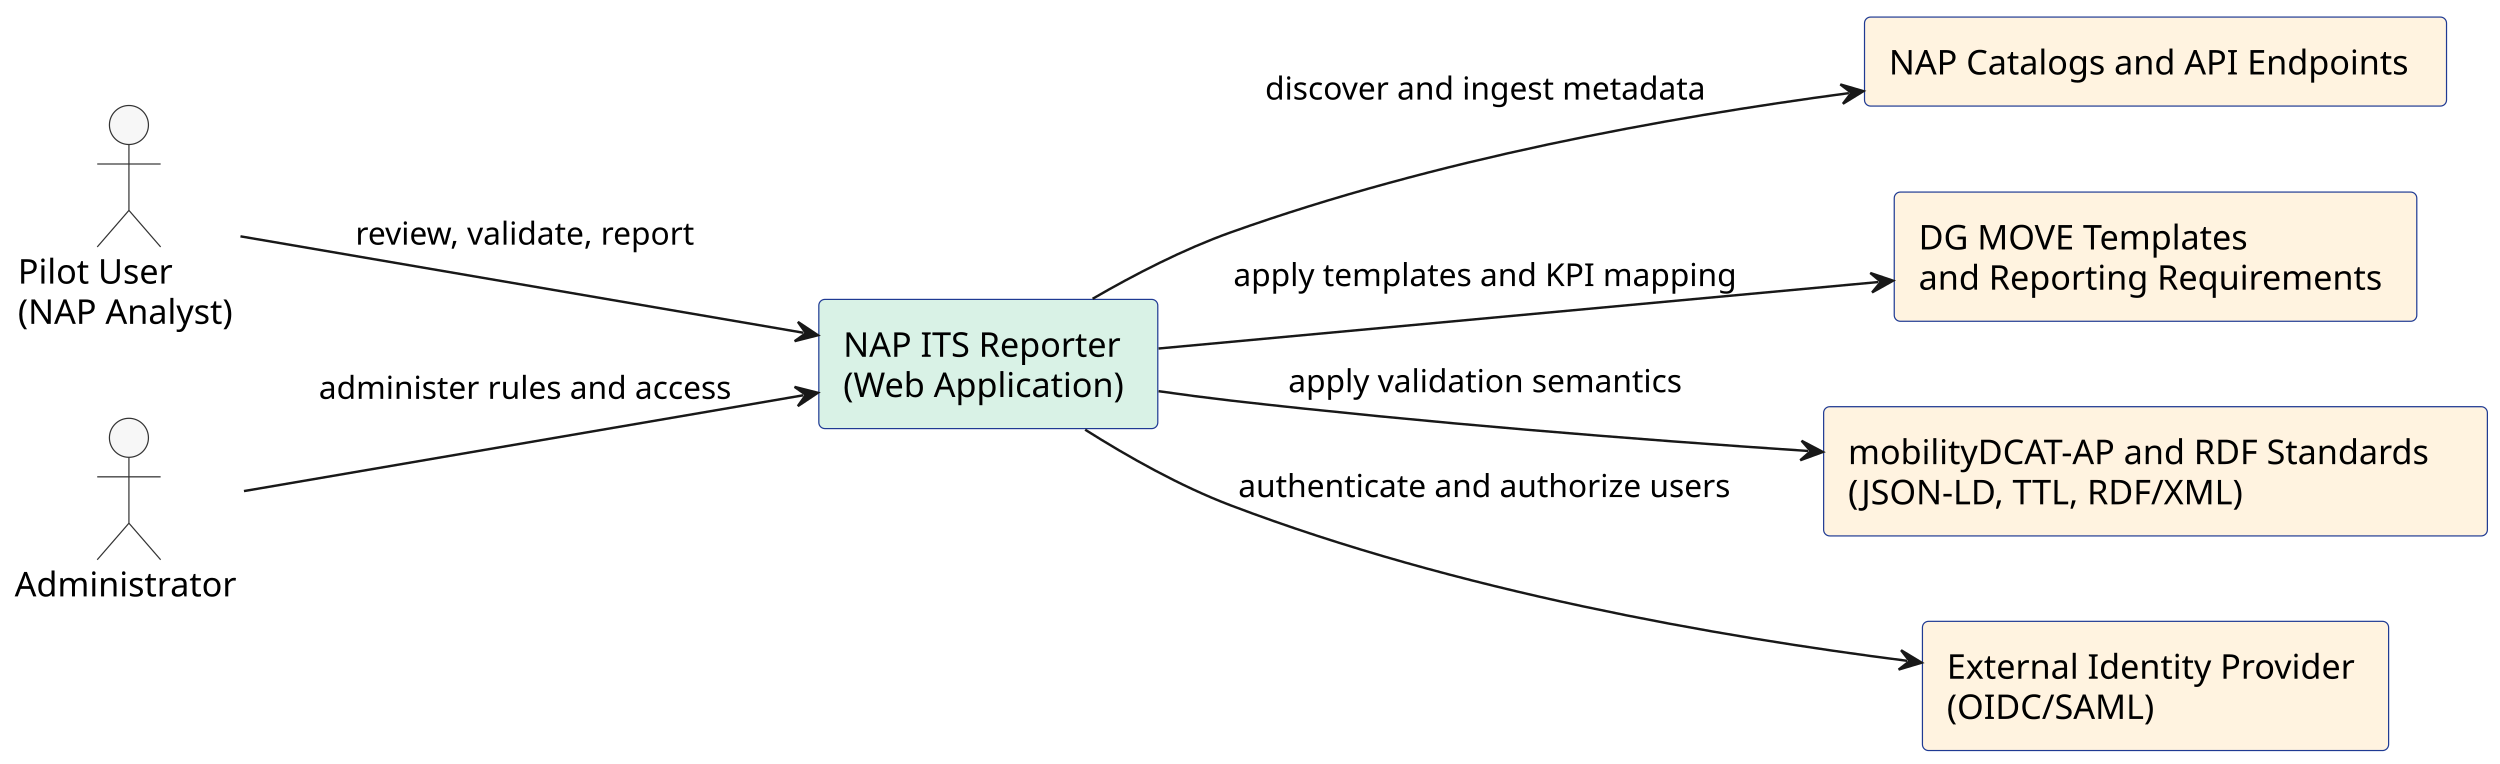
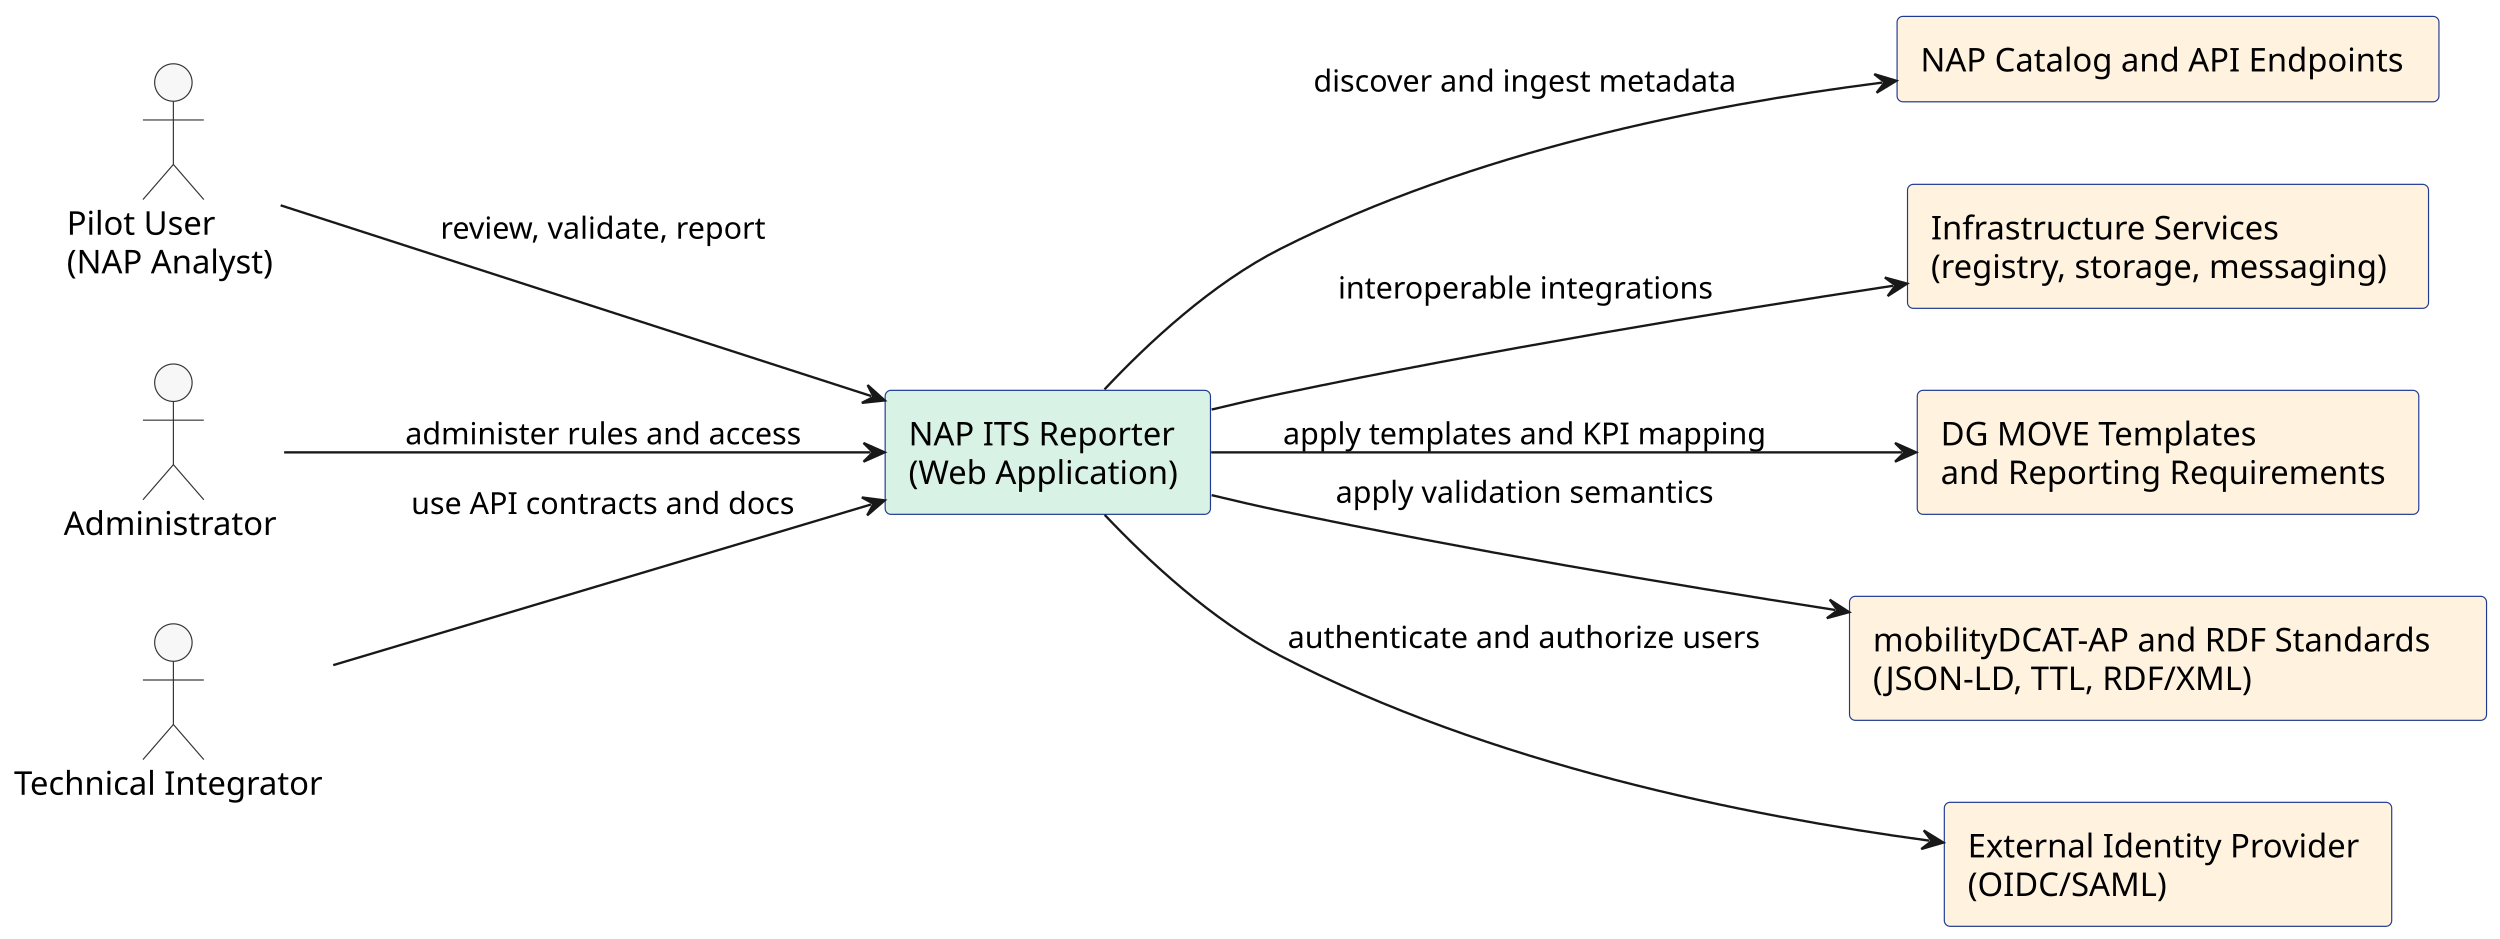
- <svg xmlns="http://www.w3.org/2000/svg" contentStyleType="text/css" data-diagram-type="DESCRIPTION" height="313px" preserveAspectRatio="none" style="width:1025px;height:313px;background:#FFFFFF;" version="1.1" viewBox="0 0 1025 313" width="1025px" zoomAndPan="magnify">
+ <svg xmlns="http://www.w3.org/2000/svg" contentStyleType="text/css" data-diagram-type="DESCRIPTION" height="401px" preserveAspectRatio="none" style="width:1068px;height:401px;background:#FFFFFF;" version="1.1" viewBox="0 0 1068 401" width="1068px" zoomAndPan="magnify">
  <defs />
  <g>
    <g class="entity" data-entity="U1" data-source-line="16" data-uid="ent0002" id="entity_U1">
-       <ellipse cx="52.864" cy="51.25" fill="#F7F7F7" rx="8" ry="8" style="stroke:#333333;stroke-width:0.5;" />
-       <path d="M52.864,59.25 L52.864,86.25 M39.864,67.25 L65.864,67.25 M52.864,86.25 L39.864,101.25 M52.864,86.25 L65.864,101.25" fill="none" style="stroke:#333333;stroke-width:0.5;" />
-       <text fill="#000000" font-family="sans-serif" font-size="14" lengthAdjust="spacing" textLength="64.463" x="7.32" y="116.285">Pilot User</text>
-       <text fill="#000000" font-family="sans-serif" font-size="14" lengthAdjust="spacing" textLength="91.089" x="7.32" y="132.773">(NAP Analyst)</text>
+       <ellipse cx="74.064" cy="35.25" fill="#F7F7F7" rx="8" ry="8" style="stroke:#333333;stroke-width:0.5;" />
+       <path d="M74.064,43.25 L74.064,70.25 M61.064,51.25 L87.064,51.25 M74.064,70.25 L61.064,85.25 M74.064,70.25 L87.064,85.25" fill="none" style="stroke:#333333;stroke-width:0.5;" />
+       <text fill="#000000" font-family="sans-serif" font-size="14" lengthAdjust="spacing" textLength="64.463" x="28.52" y="100.285">Pilot User</text>
+       <text fill="#000000" font-family="sans-serif" font-size="14" lengthAdjust="spacing" textLength="91.089" x="28.52" y="116.773">(NAP Analyst)</text>
    </g>
    <g class="entity" data-entity="U2" data-source-line="17" data-uid="ent0003" id="entity_U2">
-       <ellipse cx="52.86" cy="179.5" fill="#F7F7F7" rx="8" ry="8" style="stroke:#333333;stroke-width:0.5;" />
-       <path d="M52.86,187.5 L52.86,214.5 M39.86,195.5 L65.86,195.5 M52.86,214.5 L39.86,229.5 M52.86,214.5 L65.86,229.5" fill="none" style="stroke:#333333;stroke-width:0.5;" />
-       <text fill="#000000" font-family="sans-serif" font-size="14" lengthAdjust="spacing" textLength="93.721" x="6" y="244.535">Administrator</text>
+       <ellipse cx="74.07" cy="163.5" fill="#F7F7F7" rx="8" ry="8" style="stroke:#333333;stroke-width:0.5;" />
+       <path d="M74.07,171.5 L74.07,198.5 M61.07,179.5 L87.07,179.5 M74.07,198.5 L61.07,213.5 M74.07,198.5 L87.07,213.5" fill="none" style="stroke:#333333;stroke-width:0.5;" />
+       <text fill="#000000" font-family="sans-serif" font-size="14" lengthAdjust="spacing" textLength="93.721" x="27.21" y="228.535">Administrator</text>
    </g>
-     <g class="entity" data-entity="APP" data-source-line="19" data-uid="ent0004" id="entity_APP">
-       <rect fill="#D9F2E6" height="52.977" rx="2.5" ry="2.5" style="stroke:#1F3A93;stroke-width:0.5;" width="138.973" x="335.72" y="122.75" />
-       <text fill="#000000" font-family="sans-serif" font-size="14" lengthAdjust="spacing" textLength="115.582" x="345.72" y="146.285">NAP ITS Reporter</text>
-       <text fill="#000000" font-family="sans-serif" font-size="14" lengthAdjust="spacing" textLength="118.973" x="345.72" y="162.773">(Web Application)</text>
+     <g class="entity" data-entity="U3" data-source-line="18" data-uid="ent0004" id="entity_U3">
+       <ellipse cx="74.069" cy="274.5" fill="#F7F7F7" rx="8" ry="8" style="stroke:#333333;stroke-width:0.5;" />
+       <path d="M74.069,282.5 L74.069,309.5 M61.069,290.5 L87.069,290.5 M74.069,309.5 L61.069,324.5 M74.069,309.5 L87.069,324.5" fill="none" style="stroke:#333333;stroke-width:0.5;" />
+       <text fill="#000000" font-family="sans-serif" font-size="14" lengthAdjust="spacing" textLength="136.138" x="6" y="339.535">Technical Integrator</text>
    </g>
-     <g class="entity" data-entity="NAP" data-source-line="21" data-uid="ent0005" id="entity_NAP">
-       <rect fill="#FFF3E0" height="36.488" rx="2.5" ry="2.5" style="stroke:#1F3A93;stroke-width:0.5;" width="238.627" x="764.45" y="7" />
-       <text fill="#000000" font-family="sans-serif" font-size="14" lengthAdjust="spacing" textLength="218.627" x="774.45" y="30.535">NAP Catalogs and API Endpoints</text>
+     <g class="entity" data-entity="APP" data-source-line="20" data-uid="ent0005" id="entity_APP">
+       <rect fill="#D9F2E6" height="52.977" rx="2.5" ry="2.5" style="stroke:#1F3A93;stroke-width:0.5;" width="138.973" x="378.14" y="166.75" />
+       <text fill="#000000" font-family="sans-serif" font-size="14" lengthAdjust="spacing" textLength="115.582" x="388.14" y="190.285">NAP ITS Reporter</text>
+       <text fill="#000000" font-family="sans-serif" font-size="14" lengthAdjust="spacing" textLength="118.973" x="388.14" y="206.773">(Web Application)</text>
    </g>
-     <g class="entity" data-entity="DGMOVE" data-source-line="22" data-uid="ent0006" id="entity_DGMOVE">
-       <rect fill="#FFF3E0" height="52.977" rx="2.5" ry="2.5" style="stroke:#1F3A93;stroke-width:0.5;" width="214.243" x="776.64" y="78.75" />
-       <text fill="#000000" font-family="sans-serif" font-size="14" lengthAdjust="spacing" textLength="139.624" x="786.64" y="102.285">DG MOVE Templates</text>
-       <text fill="#000000" font-family="sans-serif" font-size="14" lengthAdjust="spacing" textLength="194.243" x="786.64" y="118.773">and Reporting Requirements</text>
+     <g class="entity" data-entity="NAP" data-source-line="22" data-uid="ent0006" id="entity_NAP">
+       <rect fill="#FFF3E0" height="36.488" rx="2.5" ry="2.5" style="stroke:#1F3A93;stroke-width:0.5;" width="231.49" x="810.43" y="7" />
+       <text fill="#000000" font-family="sans-serif" font-size="14" lengthAdjust="spacing" textLength="211.49" x="820.43" y="30.535">NAP Catalog and API Endpoints</text>
    </g>
-     <g class="entity" data-entity="STD" data-source-line="23" data-uid="ent0007" id="entity_STD">
-       <rect fill="#FFF3E0" height="52.977" rx="2.5" ry="2.5" style="stroke:#1F3A93;stroke-width:0.5;" width="272.137" x="747.69" y="166.75" />
-       <text fill="#000000" font-family="sans-serif" font-size="14" lengthAdjust="spacing" textLength="252.137" x="757.69" y="190.285">mobilityDCAT-AP and RDF Standards</text>
-       <text fill="#000000" font-family="sans-serif" font-size="14" lengthAdjust="spacing" textLength="173.633" x="757.69" y="206.773">(JSON-LD, TTL, RDF/XML)</text>
+     <g class="entity" data-entity="INFRA" data-source-line="23" data-uid="ent0007" id="entity_INFRA">
+       <rect fill="#FFF3E0" height="52.977" rx="2.5" ry="2.5" style="stroke:#1F3A93;stroke-width:0.5;" width="222.576" x="814.89" y="78.75" />
+       <text fill="#000000" font-family="sans-serif" font-size="14" lengthAdjust="spacing" textLength="151.642" x="824.89" y="102.285">Infrastructure Services</text>
+       <text fill="#000000" font-family="sans-serif" font-size="14" lengthAdjust="spacing" textLength="202.576" x="824.89" y="118.773">(registry, storage, messaging)</text>
    </g>
-     <g class="entity" data-entity="IDP" data-source-line="24" data-uid="ent0008" id="entity_IDP">
-       <rect fill="#FFF3E0" height="52.977" rx="2.5" ry="2.5" style="stroke:#1F3A93;stroke-width:0.5;" width="191.131" x="788.2" y="254.75" />
-       <text fill="#000000" font-family="sans-serif" font-size="14" lengthAdjust="spacing" textLength="171.131" x="798.2" y="278.285">External Identity Provider</text>
-       <text fill="#000000" font-family="sans-serif" font-size="14" lengthAdjust="spacing" textLength="88.252" x="798.2" y="294.773">(OIDC/SAML)</text>
+     <g class="entity" data-entity="DGMOVE" data-source-line="24" data-uid="ent0008" id="entity_DGMOVE">
+       <rect fill="#FFF3E0" height="52.977" rx="2.5" ry="2.5" style="stroke:#1F3A93;stroke-width:0.5;" width="214.243" x="819.06" y="166.75" />
+       <text fill="#000000" font-family="sans-serif" font-size="14" lengthAdjust="spacing" textLength="139.624" x="829.06" y="190.285">DG MOVE Templates</text>
+       <text fill="#000000" font-family="sans-serif" font-size="14" lengthAdjust="spacing" textLength="194.243" x="829.06" y="206.773">and Reporting Requirements</text>
    </g>
-     <g class="link" data-entity-1="U1" data-entity-2="APP" data-source-line="26" data-uid="lnk9" id="link_U1_APP">
-       <path d="M98.59,96.9 C158.45,107.15 259.276,124.417 329.436,136.437" fill="none" id="U1-to-APP" style="stroke:#181818;stroke-width:1;" />
-       <polygon fill="#181818" points="335.35,137.45,327.155,131.988,330.422,136.606,325.804,139.873,335.35,137.45" style="stroke:#181818;stroke-width:1;" />
-       <text fill="#000000" font-family="sans-serif" font-size="13" lengthAdjust="spacing" textLength="144.561" x="145.72" y="100.308">review, validate, report</text>
+     <g class="entity" data-entity="STD" data-source-line="25" data-uid="ent0009" id="entity_STD">
+       <rect fill="#FFF3E0" height="52.977" rx="2.5" ry="2.5" style="stroke:#1F3A93;stroke-width:0.5;" width="272.137" x="790.11" y="254.75" />
+       <text fill="#000000" font-family="sans-serif" font-size="14" lengthAdjust="spacing" textLength="252.137" x="800.11" y="278.285">mobilityDCAT-AP and RDF Standards</text>
+       <text fill="#000000" font-family="sans-serif" font-size="14" lengthAdjust="spacing" textLength="173.633" x="800.11" y="294.773">(JSON-LD, TTL, RDF/XML)</text>
    </g>
-     <g class="link" data-entity-1="U2" data-entity-2="APP" data-source-line="27" data-uid="lnk10" id="link_U2_APP">
-       <path d="M100.02,201.34 C160.13,191.04 259.806,173.973 329.406,162.053" fill="none" id="U2-to-APP" style="stroke:#181818;stroke-width:1;" />
-       <polygon fill="#181818" points="335.32,161.04,325.774,158.617,330.392,161.884,327.124,166.502,335.32,161.04" style="stroke:#181818;stroke-width:1;" />
-       <text fill="#000000" font-family="sans-serif" font-size="13" lengthAdjust="spacing" textLength="174.91" x="130.72" y="163.538">administer rules and access</text>
+     <g class="entity" data-entity="IDP" data-source-line="26" data-uid="ent0010" id="entity_IDP">
+       <rect fill="#FFF3E0" height="52.977" rx="2.5" ry="2.5" style="stroke:#1F3A93;stroke-width:0.5;" width="191.131" x="830.61" y="342.75" />
+       <text fill="#000000" font-family="sans-serif" font-size="14" lengthAdjust="spacing" textLength="171.131" x="840.61" y="366.285">External Identity Provider</text>
+       <text fill="#000000" font-family="sans-serif" font-size="14" lengthAdjust="spacing" textLength="88.252" x="840.61" y="382.773">(OIDC/SAML)</text>
    </g>
-     <g class="link" data-entity-1="APP" data-entity-2="NAP" data-source-line="29" data-uid="lnk11" id="link_APP_NAP">
-       <path d="M447.97,122.5 C464.99,112.63 485.22,102.18 504.69,95.24 C588.79,65.27 682.273,48.305 758.043,38.175" fill="none" id="APP-to-NAP" style="stroke:#181818;stroke-width:1;" />
-       <polygon fill="#181818" points="763.99,37.38,754.539,34.608,759.034,38.043,755.599,42.537,763.99,37.38" style="stroke:#181818;stroke-width:1;" />
-       <text fill="#000000" font-family="sans-serif" font-size="13" lengthAdjust="spacing" textLength="185.758" x="518.69" y="40.828">discover and ingest metadata</text>
+     <g class="link" data-entity-1="U1" data-entity-2="APP" data-source-line="28" data-uid="lnk11" id="link_U1_APP">
+       <path d="M119.89,87.72 C184.06,108.44 296.971,144.906 372.26,169.226" fill="none" id="U1-to-APP" style="stroke:#181818;stroke-width:1;" />
+       <polygon fill="#181818" points="377.97,171.07,370.635,164.497,373.212,169.533,368.176,172.11,377.97,171.07" style="stroke:#181818;stroke-width:1;" />
+       <text fill="#000000" font-family="sans-serif" font-size="13" lengthAdjust="spacing" textLength="144.561" x="188.14" y="101.988">review, validate, report</text>
    </g>
-     <g class="link" data-entity-1="APP" data-entity-2="DGMOVE" data-source-line="30" data-uid="lnk12" id="link_APP_DGMOVE">
-       <path d="M474.99,142.89 C553.87,135.61 678.135,124.132 770.175,115.632" fill="none" id="APP-to-DGMOVE" style="stroke:#181818;stroke-width:1;" />
-       <polygon fill="#181818" points="776.15,115.08,766.82,111.925,771.171,115.54,767.556,119.891,776.15,115.08" style="stroke:#181818;stroke-width:1;" />
-       <text fill="#000000" font-family="sans-serif" font-size="13" lengthAdjust="spacing" textLength="211.098" x="505.69" y="117.298">apply templates and KPI mapping</text>
+     <g class="link" data-entity-1="U2" data-entity-2="APP" data-source-line="29" data-uid="lnk12" id="link_U2_APP">
+       <path d="M121.38,193.24 C185.86,193.24 297.19,193.24 371.9,193.24" fill="none" id="U2-to-APP" style="stroke:#181818;stroke-width:1;" />
+       <polygon fill="#181818" points="377.9,193.24,368.9,189.24,372.9,193.24,368.9,197.24,377.9,193.24" style="stroke:#181818;stroke-width:1;" />
+       <text fill="#000000" font-family="sans-serif" font-size="13" lengthAdjust="spacing" textLength="174.91" x="173.14" y="189.808">administer rules and access</text>
    </g>
-     <g class="link" data-entity-1="APP" data-entity-2="STD" data-source-line="31" data-uid="lnk13" id="link_APP_STD">
-       <path d="M475,160.39 C484.95,161.8 495.07,163.14 504.69,164.24 C584.98,173.42 669.203,180.069 741.373,184.909" fill="none" id="APP-to-STD" style="stroke:#181818;stroke-width:1;" />
-       <polygon fill="#181818" points="747.36,185.31,738.648,180.717,742.371,184.975,738.112,188.699,747.36,185.31" style="stroke:#181818;stroke-width:1;" />
-       <text fill="#000000" font-family="sans-serif" font-size="13" lengthAdjust="spacing" textLength="166.937" x="528.19" y="160.808">apply validation semantics</text>
+     <g class="link" data-entity-1="U3" data-entity-2="APP" data-source-line="30" data-uid="lnk13" id="link_U3_APP">
+       <path d="M142.35,284.14 C209.07,264.21 305.011,235.547 372.201,215.477" fill="none" id="U3-to-APP" style="stroke:#181818;stroke-width:1;" />
+       <polygon fill="#181818" points="377.95,213.76,368.182,212.503,373.159,215.191,370.471,220.169,377.95,213.76" style="stroke:#181818;stroke-width:1;" />
+       <text fill="#000000" font-family="sans-serif" font-size="13" lengthAdjust="spacing" textLength="169.394" x="175.64" y="219.578">use API contracts and docs</text>
    </g>
-     <g class="link" data-entity-1="APP" data-entity-2="IDP" data-source-line="32" data-uid="lnk14" id="link_APP_IDP">
-       <path d="M444.91,176.17 C462.47,187.27 483.92,199.36 504.69,207.24 C597.55,242.49 703.938,260.98 781.918,270.94" fill="none" id="APP-to-IDP" style="stroke:#181818;stroke-width:1;" />
-       <polygon fill="#181818" points="787.87,271.7,779.449,266.592,782.91,271.067,778.436,274.527,787.87,271.7" style="stroke:#181818;stroke-width:1;" />
-       <text fill="#000000" font-family="sans-serif" font-size="13" lengthAdjust="spacing" textLength="207.638" x="507.69" y="203.808">authenticate and authorize users</text>
+     <g class="link" data-entity-1="APP" data-entity-2="NAP" data-source-line="32" data-uid="lnk14" id="link_APP_NAP">
+       <path d="M471.84,166.35 C490.28,146.72 517.78,121.04 547.11,106.24 C629.51,64.66 726.518,45.137 804.168,35.267" fill="none" id="APP-to-NAP" style="stroke:#181818;stroke-width:1;" />
+       <polygon fill="#181818" points="810.12,34.51,800.688,31.677,805.16,35.141,801.696,39.613,810.12,34.51" style="stroke:#181818;stroke-width:1;" />
+       <text fill="#000000" font-family="sans-serif" font-size="13" lengthAdjust="spacing" textLength="185.758" x="561.11" y="39.138">discover and ingest metadata</text>
+     </g>
+     <g class="link" data-entity-1="APP" data-entity-2="INFRA" data-source-line="33" data-uid="lnk15" id="link_APP_INFRA">
+       <path d="M517.6,174.96 C527.47,172.57 537.53,170.25 547.11,168.24 C636.65,149.45 733.148,133.573 808.778,122.063" fill="none" id="APP-to-INFRA" style="stroke:#181818;stroke-width:1;" />
+       <polygon fill="#181818" points="814.71,121.16,805.211,118.56,809.767,121.912,806.414,126.469,814.71,121.16" style="stroke:#181818;stroke-width:1;" />
+       <text fill="#000000" font-family="sans-serif" font-size="13" lengthAdjust="spacing" textLength="164.29" x="571.61" y="127.518">interoperable integrations</text>
+     </g>
+     <g class="link" data-entity-1="APP" data-entity-2="DGMOVE" data-source-line="34" data-uid="lnk16" id="link_APP_DGMOVE">
+       <path d="M517.41,193.24 C596.28,193.24 720.53,193.24 812.57,193.24" fill="none" id="APP-to-DGMOVE" style="stroke:#181818;stroke-width:1;" />
+       <polygon fill="#181818" points="818.57,193.24,809.57,189.24,813.57,193.24,809.57,197.24,818.57,193.24" style="stroke:#181818;stroke-width:1;" />
+       <text fill="#000000" font-family="sans-serif" font-size="13" lengthAdjust="spacing" textLength="211.098" x="548.11" y="189.808">apply templates and KPI mapping</text>
+     </g>
+     <g class="link" data-entity-1="APP" data-entity-2="STD" data-source-line="35" data-uid="lnk17" id="link_APP_STD">
+       <path d="M517.6,211.53 C527.47,213.92 537.53,216.23 547.11,218.24 C627.21,235.05 711.691,249.327 784.011,260.587" fill="none" id="APP-to-STD" style="stroke:#181818;stroke-width:1;" />
+       <polygon fill="#181818" points="789.94,261.51,781.663,256.173,785,260.741,780.432,264.078,789.94,261.51" style="stroke:#181818;stroke-width:1;" />
+       <text fill="#000000" font-family="sans-serif" font-size="13" lengthAdjust="spacing" textLength="166.937" x="570.61" y="214.808">apply validation semantics</text>
+     </g>
+     <g class="link" data-entity-1="APP" data-entity-2="IDP" data-source-line="36" data-uid="lnk18" id="link_APP_IDP">
+       <path d="M471.93,219.96 C490.42,239.51 517.93,265.15 547.11,280.24 C636.8,326.64 744.984,348.404 824.264,359.144" fill="none" id="APP-to-IDP" style="stroke:#181818;stroke-width:1;" />
+       <polygon fill="#181818" points="830.21,359.95,821.828,354.778,825.255,359.279,820.755,362.706,830.21,359.95" style="stroke:#181818;stroke-width:1;" />
+       <text fill="#000000" font-family="sans-serif" font-size="13" lengthAdjust="spacing" textLength="207.638" x="550.11" y="276.808">authenticate and authorize users</text>
    </g>
  </g>
</svg>
